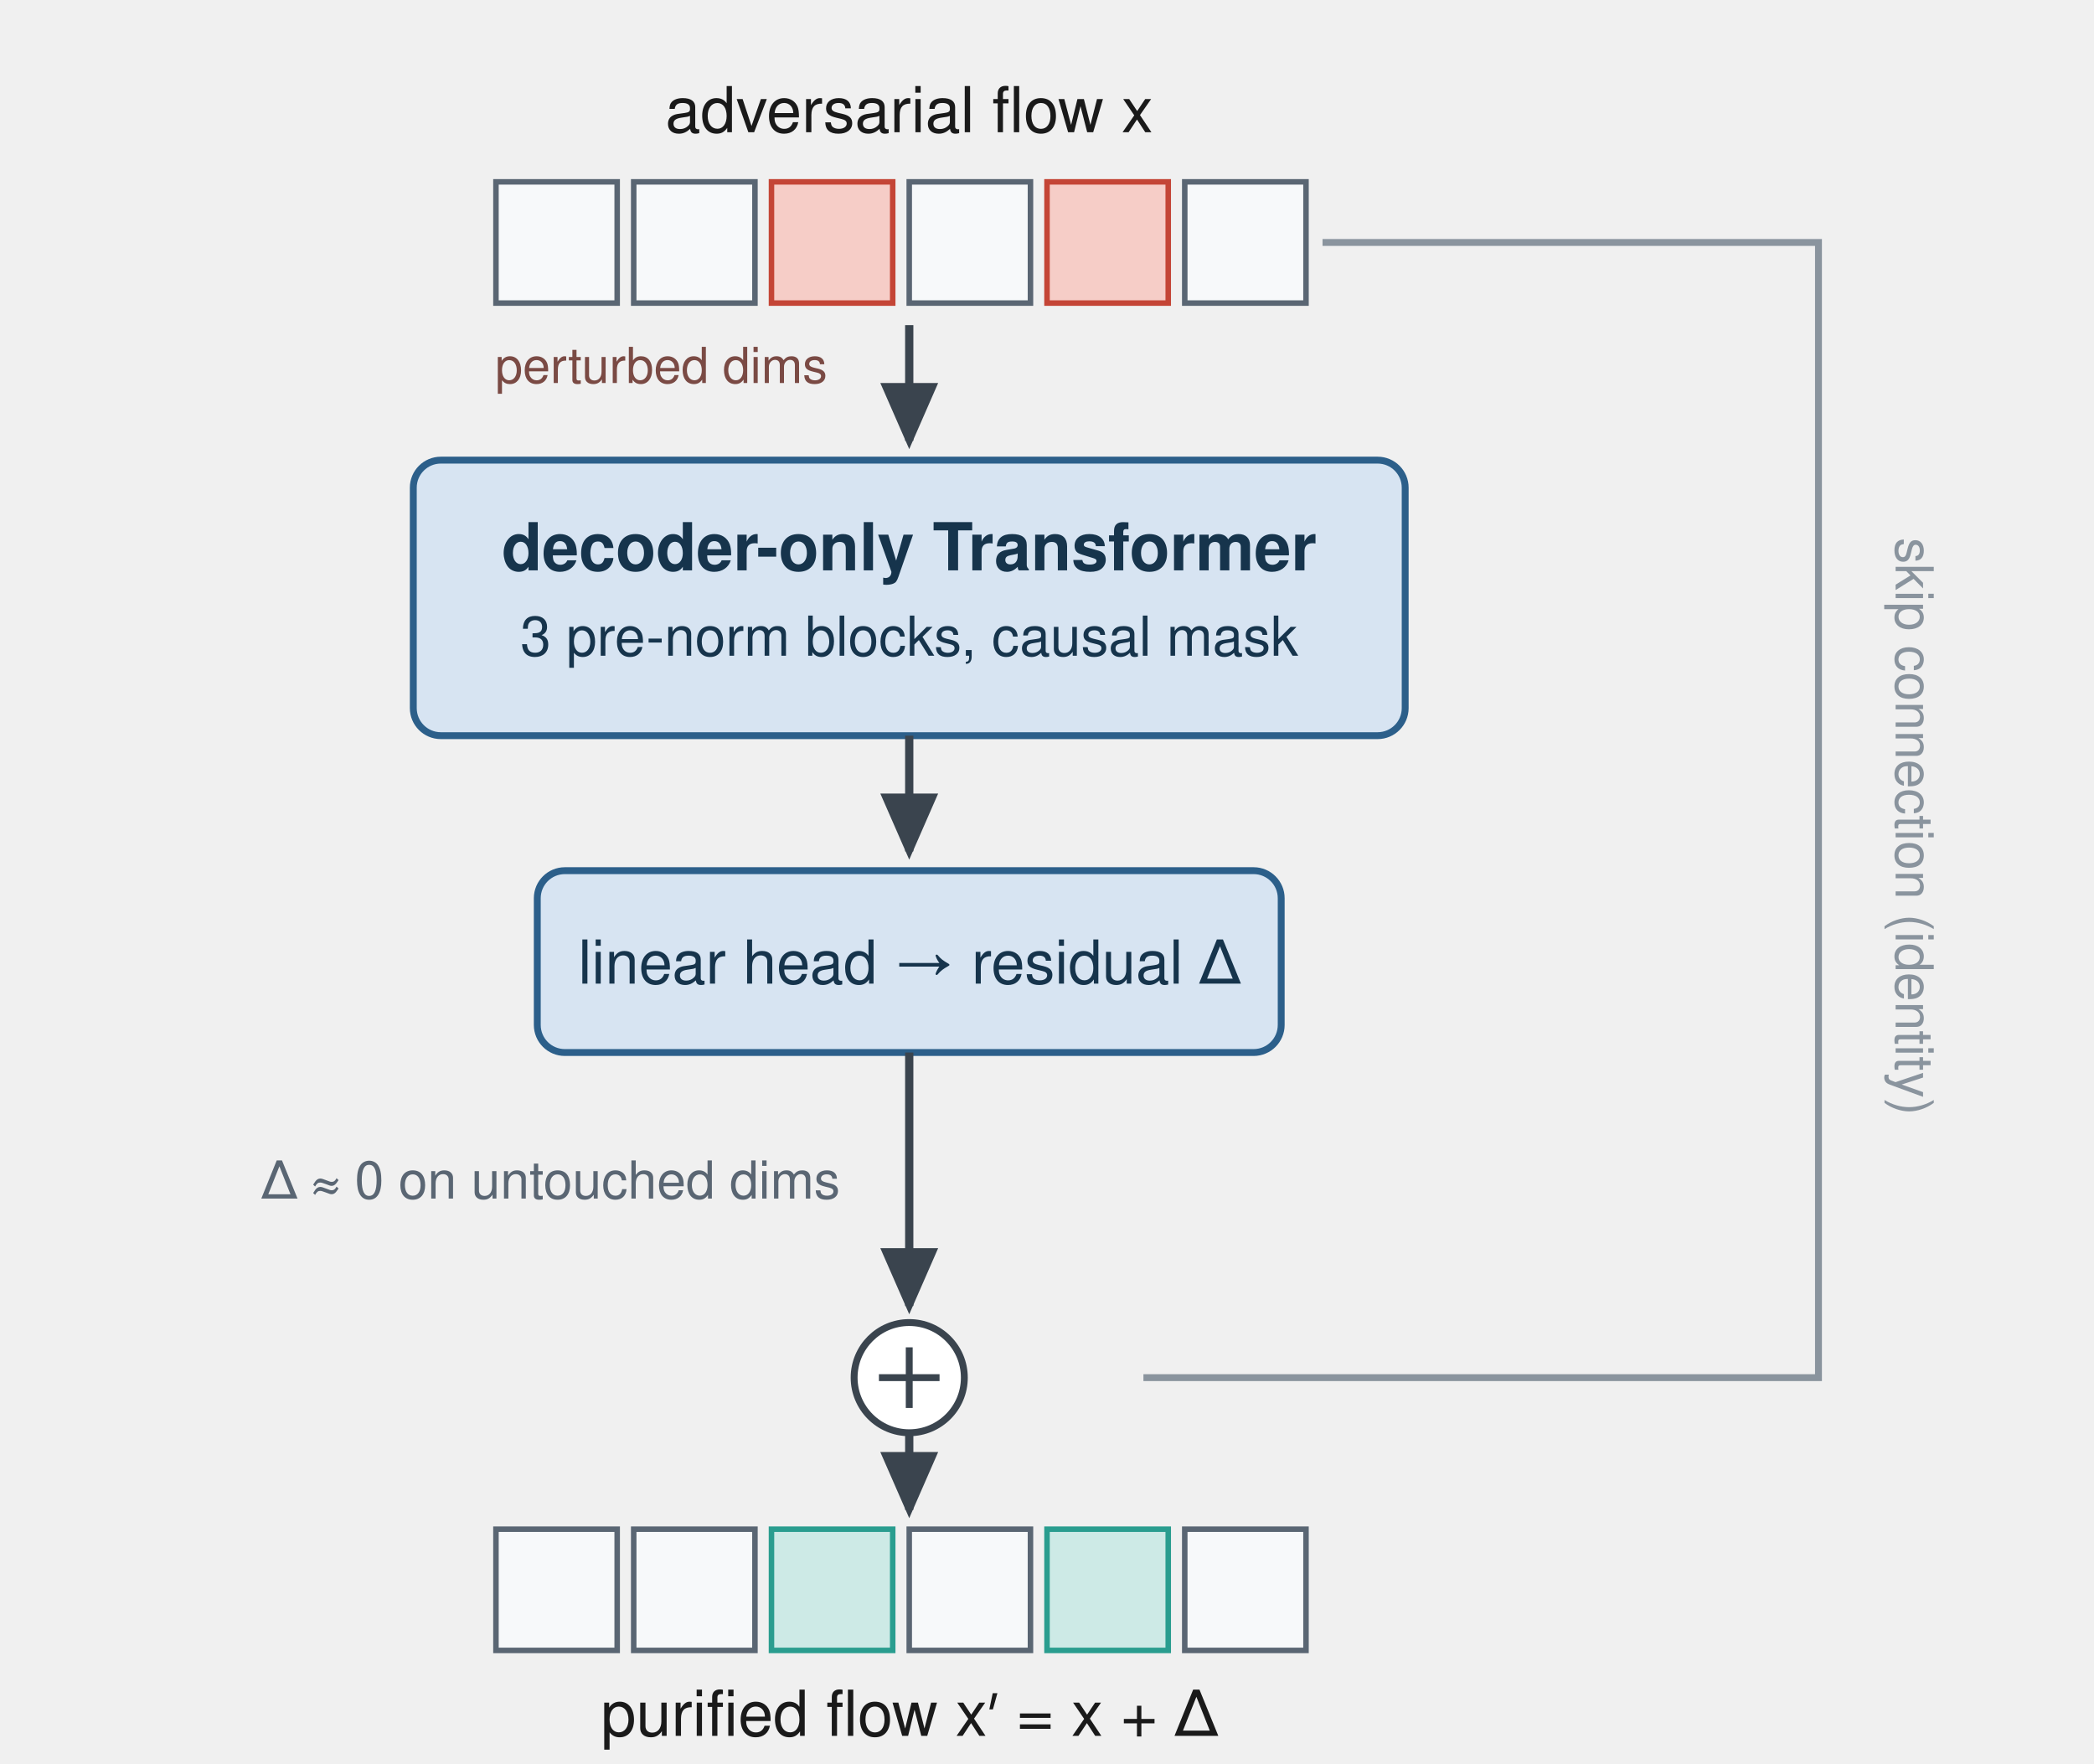
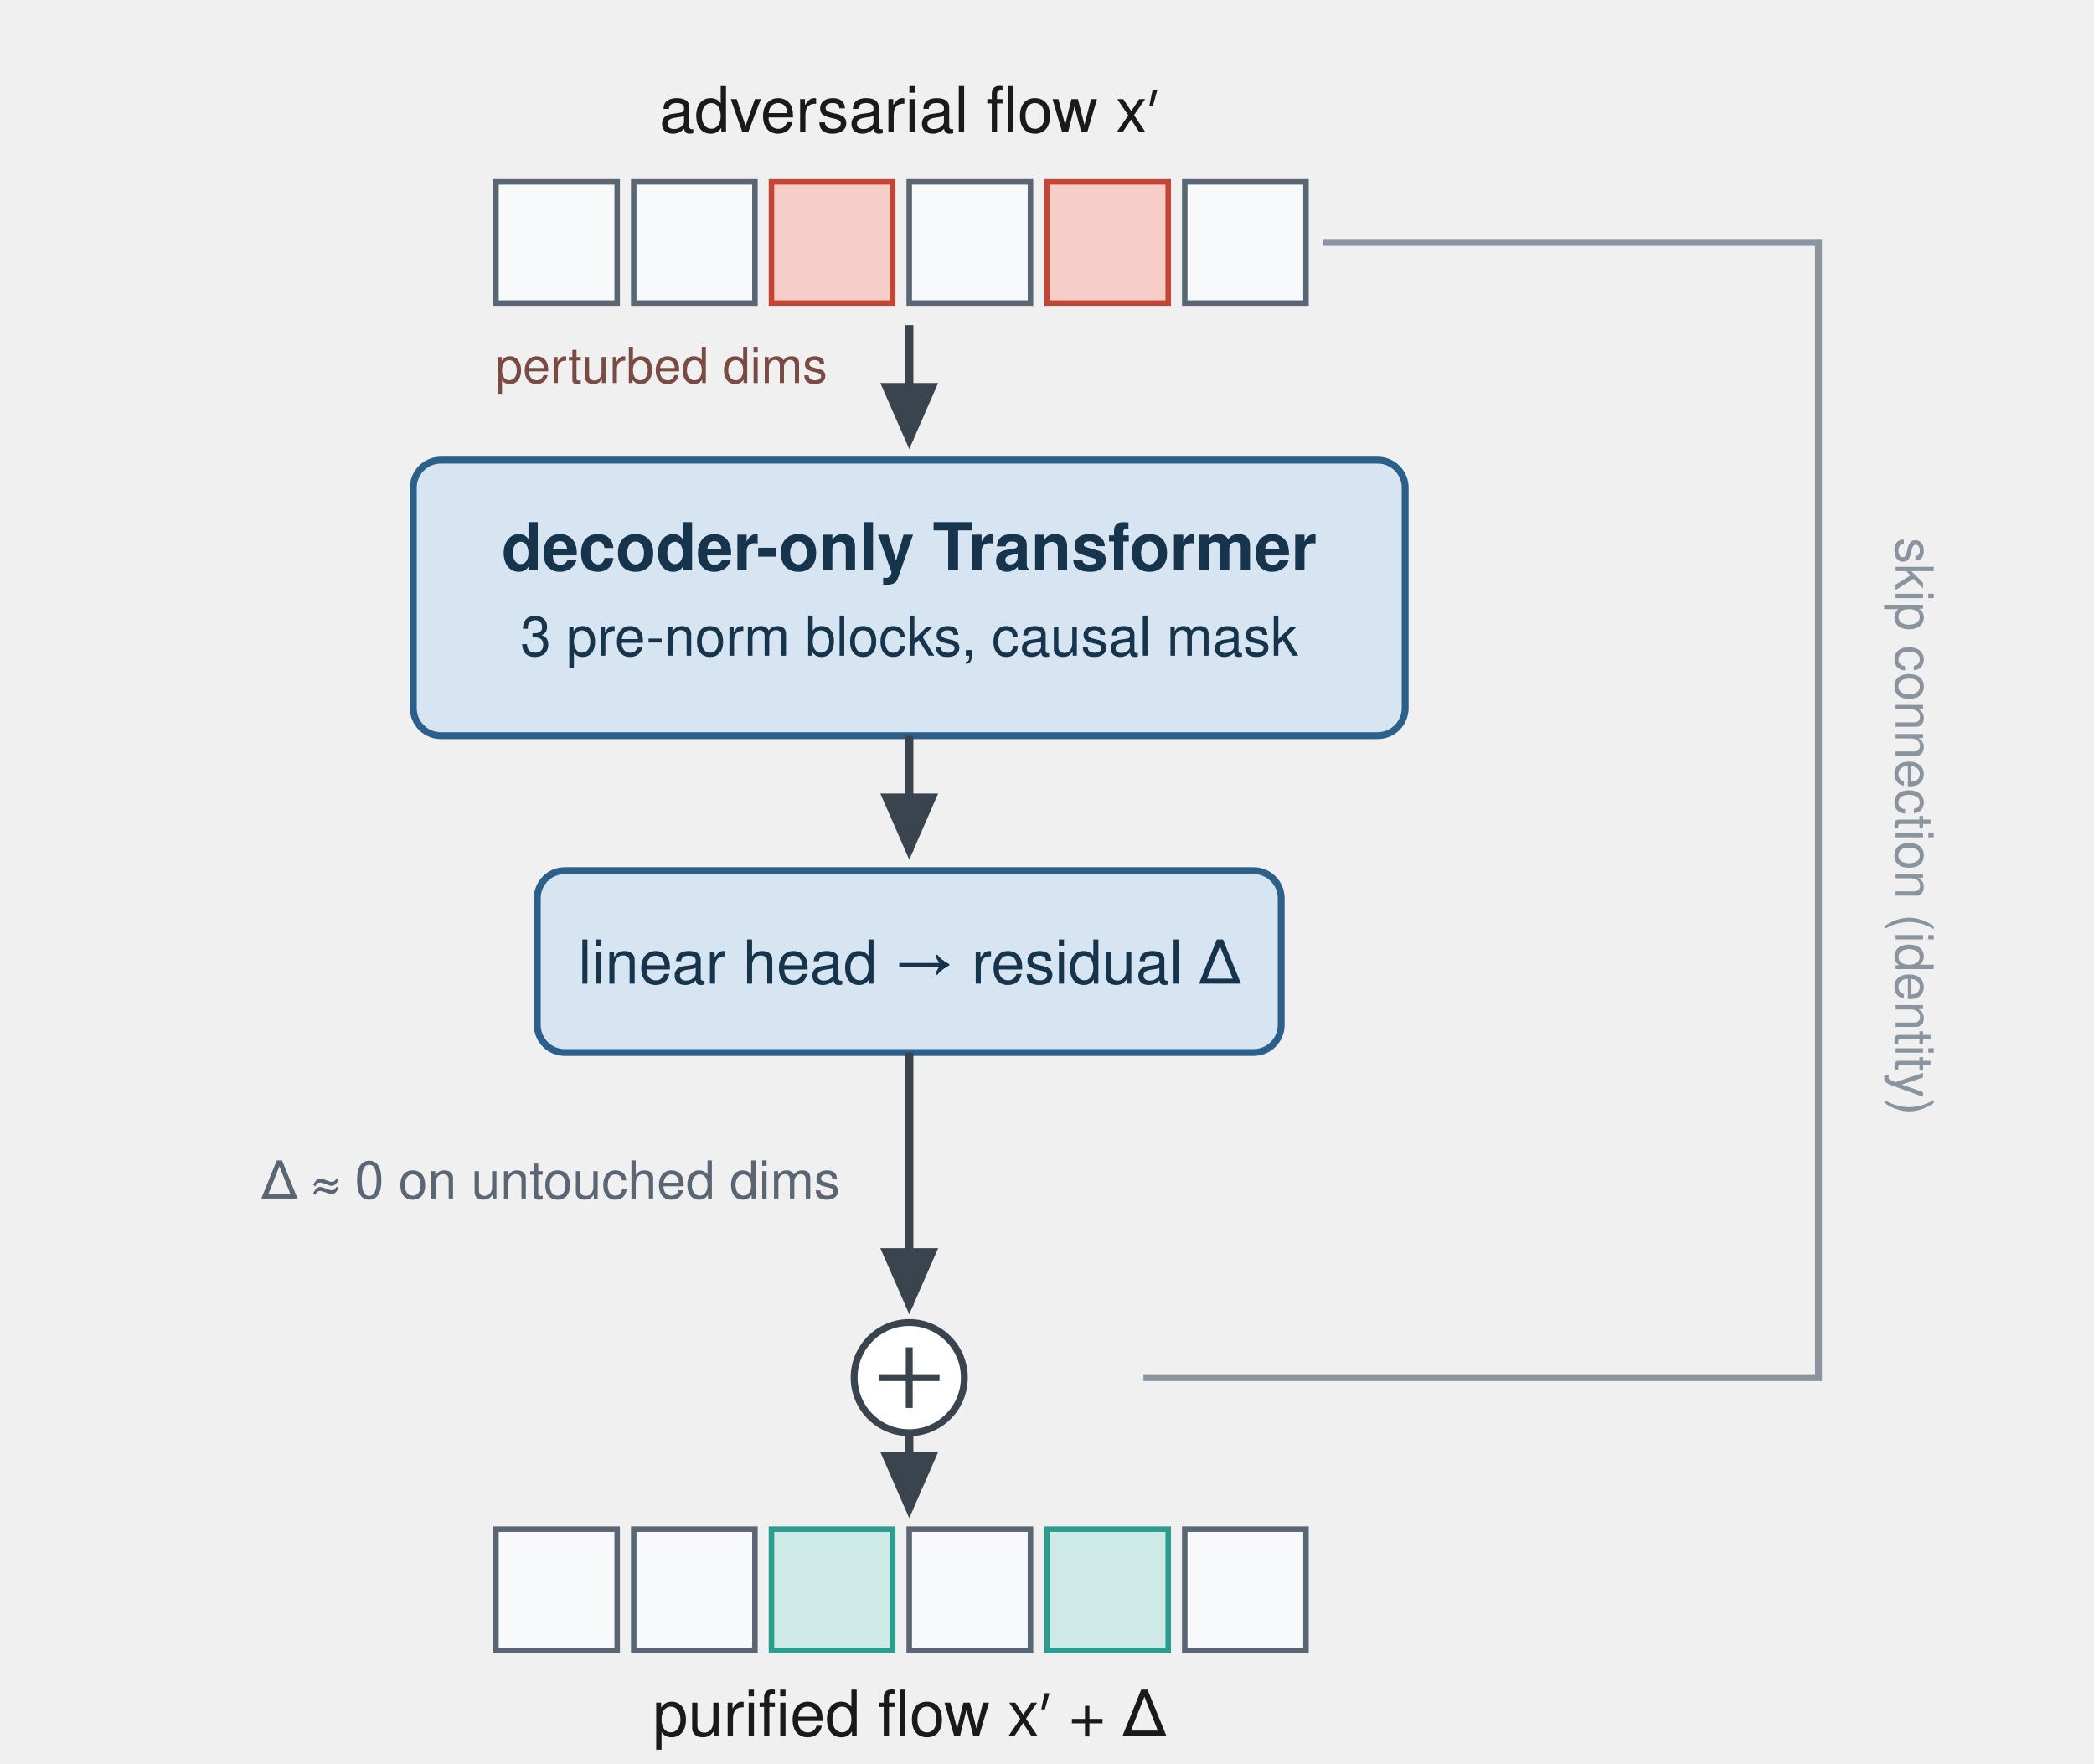
<svg xmlns="http://www.w3.org/2000/svg" viewBox="0 0 760 640" font-family="Helvetica, Arial, sans-serif">
  <defs>
    <marker id="pArr" markerWidth="10" markerHeight="10" refX="7" refY="3.5" orient="auto">
      <path d="M0,0 L8,3.5 L0,7 Z" fill="#3a444e" />
    </marker>
  </defs>
-   <text x="330" y="48" text-anchor="middle" font-size="23" fill="#1a1a1a">adversarial flow  x</text>
+   <text x="330" y="48" text-anchor="middle" font-size="23" fill="#1a1a1a">adversarial flow  x′</text>
  <g stroke-width="2">
    <rect x="180" y="66" width="44" height="44" fill="#f7f9fa" stroke="#5a6673" />
    <rect x="230" y="66" width="44" height="44" fill="#f7f9fa" stroke="#5a6673" />
    <rect x="280" y="66" width="44" height="44" fill="#f6cdc7" stroke="#c44536" />
    <rect x="330" y="66" width="44" height="44" fill="#f7f9fa" stroke="#5a6673" />
    <rect x="380" y="66" width="44" height="44" fill="#f6cdc7" stroke="#c44536" />
    <rect x="430" y="66" width="44" height="44" fill="#f7f9fa" stroke="#5a6673" />
  </g>
  <text x="240" y="139" text-anchor="middle" font-size="18" fill="#7a4a44">perturbed dims</text>
  <path d="M480,88 H660 V500 H415" fill="none" stroke="#8a949e" stroke-width="2.5" />
  <text x="688" y="300" text-anchor="middle" font-size="19" fill="#8a949e" transform="rotate(90 688 300)">skip connection (identity)</text>
  <line x1="330" y1="118" x2="330" y2="160" stroke="#3a444e" stroke-width="3" marker-end="url(#pArr)" />
  <rect x="150" y="167" width="360" height="100" rx="10" fill="#d7e4f2" stroke="#2c5f8a" stroke-width="2.5" />
  <text x="330" y="207" text-anchor="middle" font-size="24" font-weight="bold" fill="#16344c">decoder-only Transformer</text>
  <text x="330" y="238" text-anchor="middle" font-size="20" fill="#16344c">3 pre-norm blocks, causal mask</text>
  <line x1="330" y1="267" x2="330" y2="309" stroke="#3a444e" stroke-width="3" marker-end="url(#pArr)" />
  <rect x="195" y="316" width="270" height="66" rx="10" fill="#d7e4f2" stroke="#2c5f8a" stroke-width="2.5" />
  <text x="330" y="357" text-anchor="middle" font-size="22" fill="#16344c">linear head → residual Δ</text>
  <line x1="330" y1="382" x2="330" y2="474" stroke="#3a444e" stroke-width="3" marker-end="url(#pArr)" />
  <text x="200" y="435" text-anchor="middle" font-size="19" fill="#5a6673">Δ ≈ 0 on untouched dims</text>
  <circle cx="330" cy="500" r="20" fill="#ffffff" stroke="#3a444e" stroke-width="2.5" />
  <line x1="330" y1="489" x2="330" y2="511" stroke="#3a444e" stroke-width="2.5" />
  <line x1="319" y1="500" x2="341" y2="500" stroke="#3a444e" stroke-width="2.5" />
  <line x1="330" y1="520" x2="330" y2="548" stroke="#3a444e" stroke-width="3" marker-end="url(#pArr)" />
  <g stroke-width="2">
    <rect x="180" y="555" width="44" height="44" fill="#f7f9fa" stroke="#5a6673" />
    <rect x="230" y="555" width="44" height="44" fill="#f7f9fa" stroke="#5a6673" />
    <rect x="280" y="555" width="44" height="44" fill="#cdeae6" stroke="#2a9d8f" />
    <rect x="330" y="555" width="44" height="44" fill="#f7f9fa" stroke="#5a6673" />
    <rect x="380" y="555" width="44" height="44" fill="#cdeae6" stroke="#2a9d8f" />
    <rect x="430" y="555" width="44" height="44" fill="#f7f9fa" stroke="#5a6673" />
  </g>
-   <text x="330" y="630" text-anchor="middle" font-size="23" fill="#1a1a1a">purified flow  x′ = x + Δ</text>
+   <text x="330" y="630" text-anchor="middle" font-size="23" fill="#1a1a1a">purified flow  x′ + Δ</text>
</svg>
